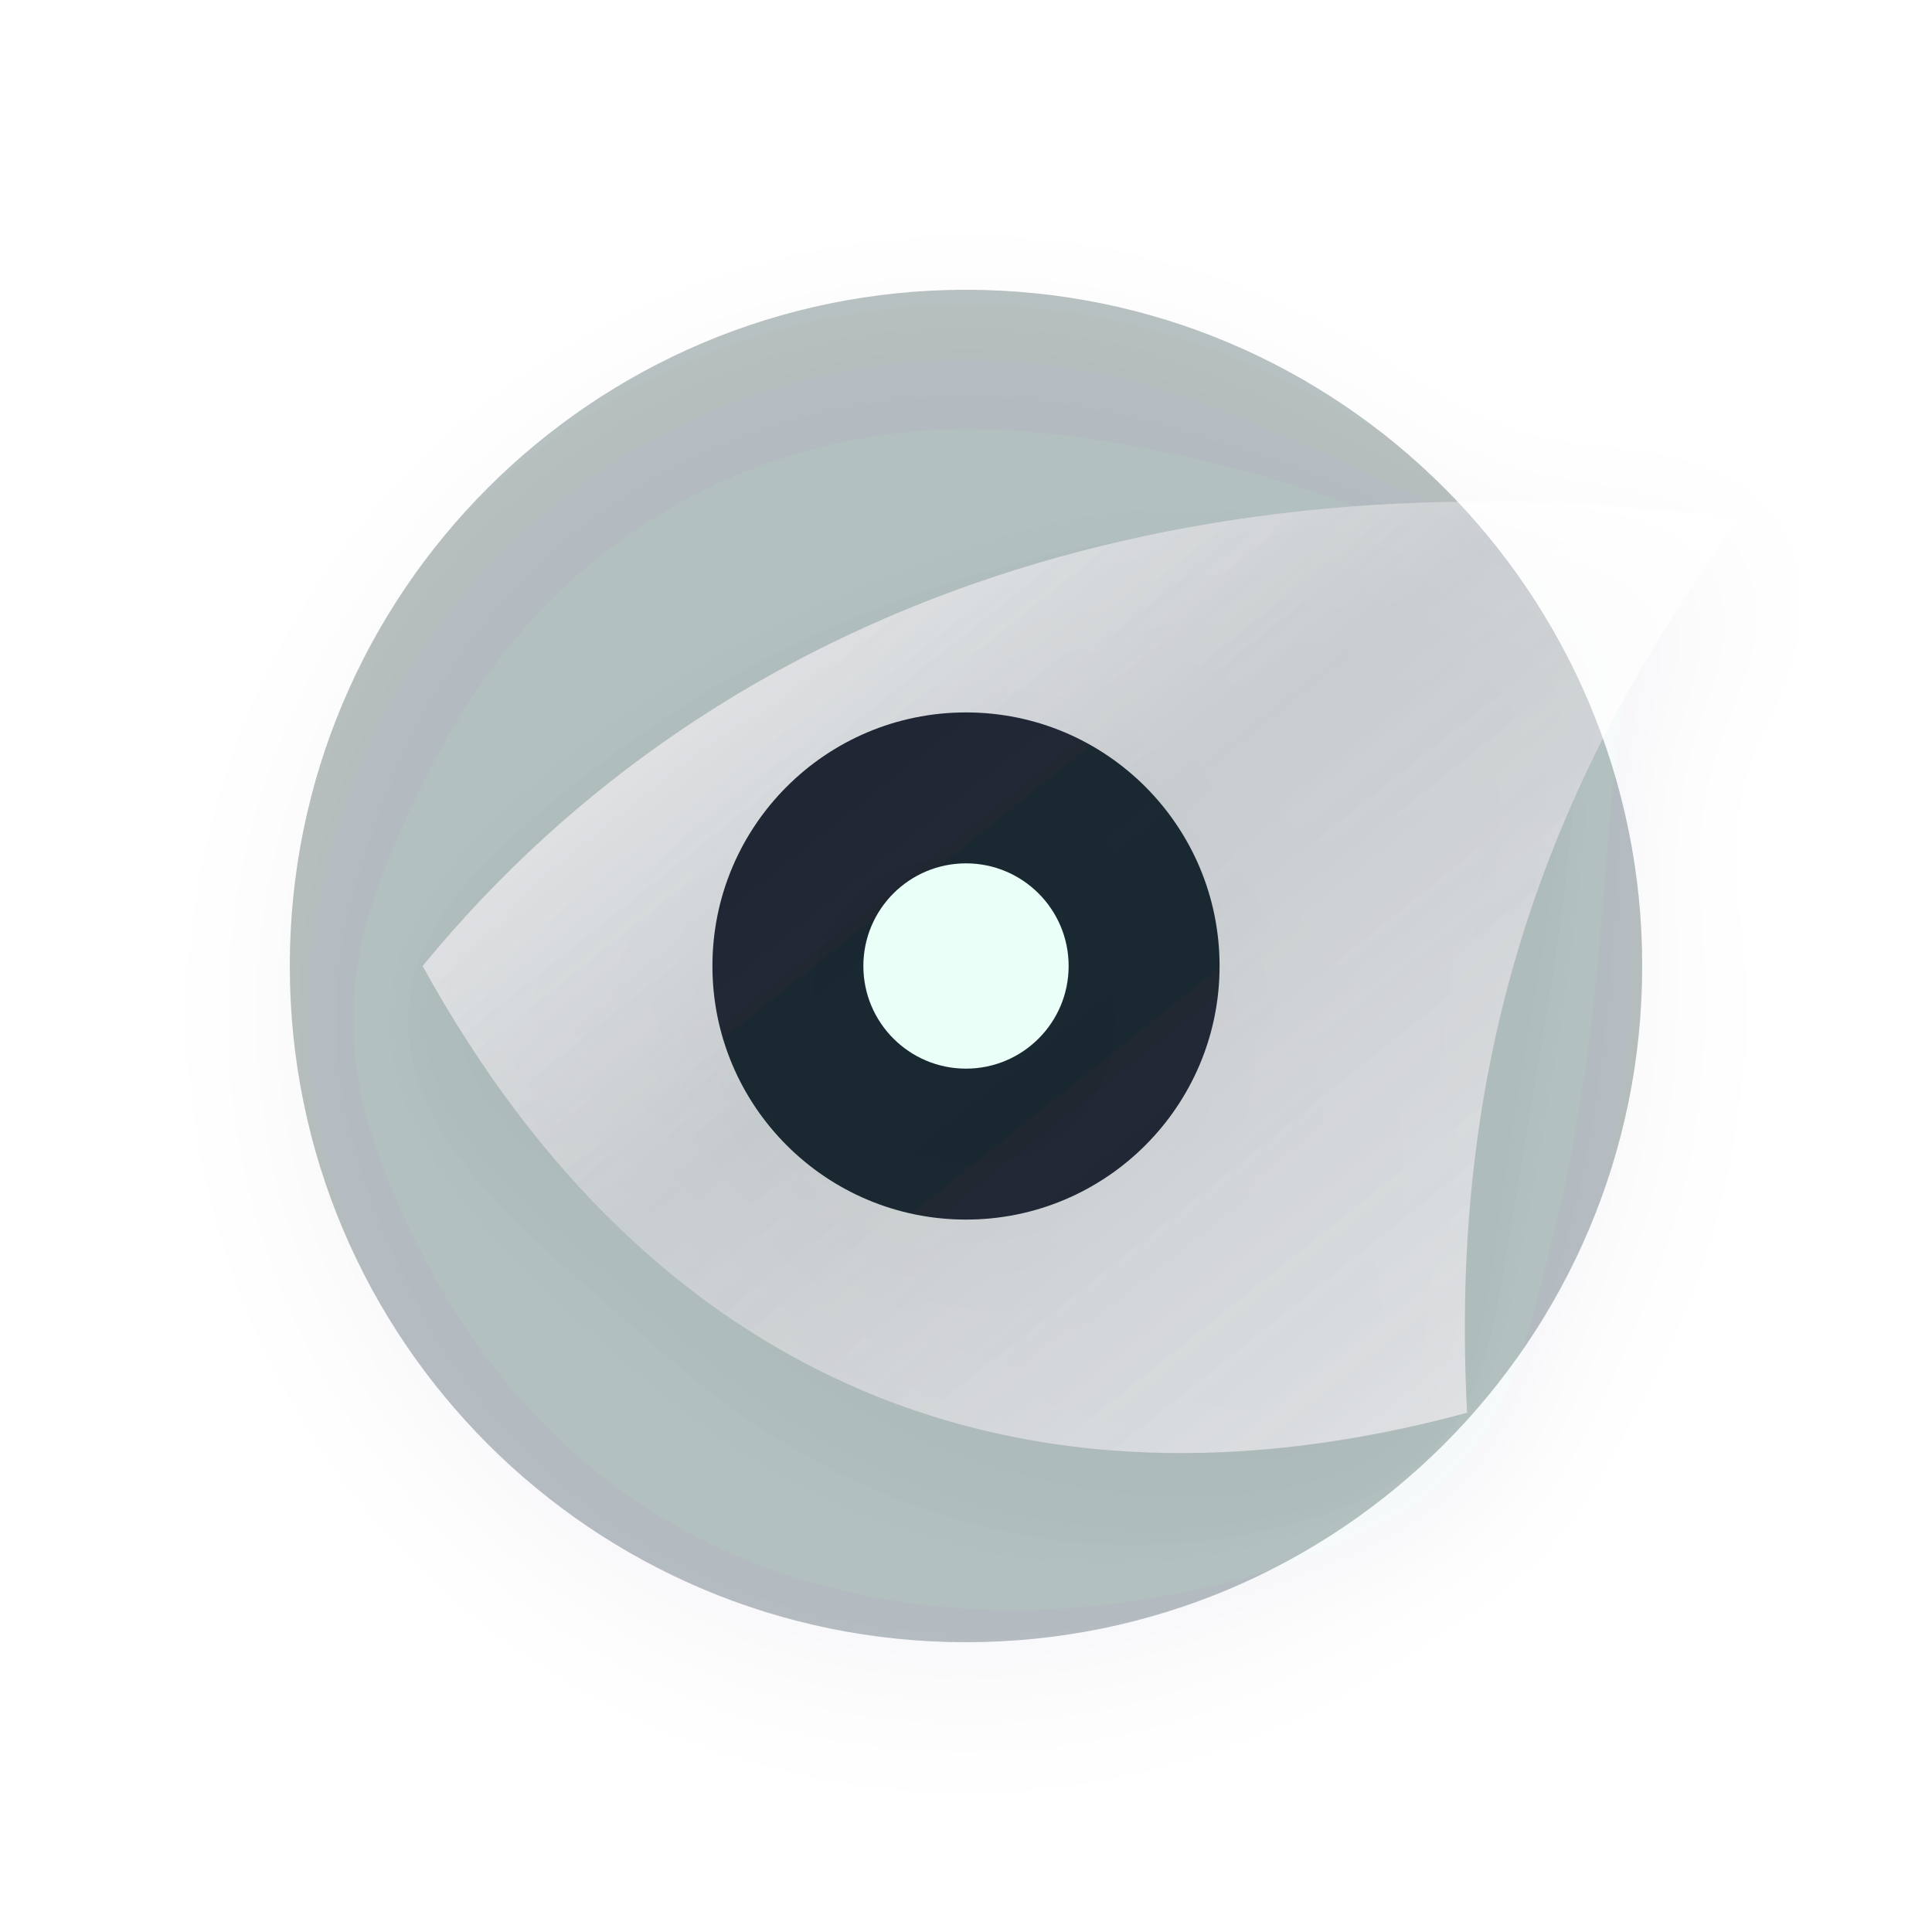
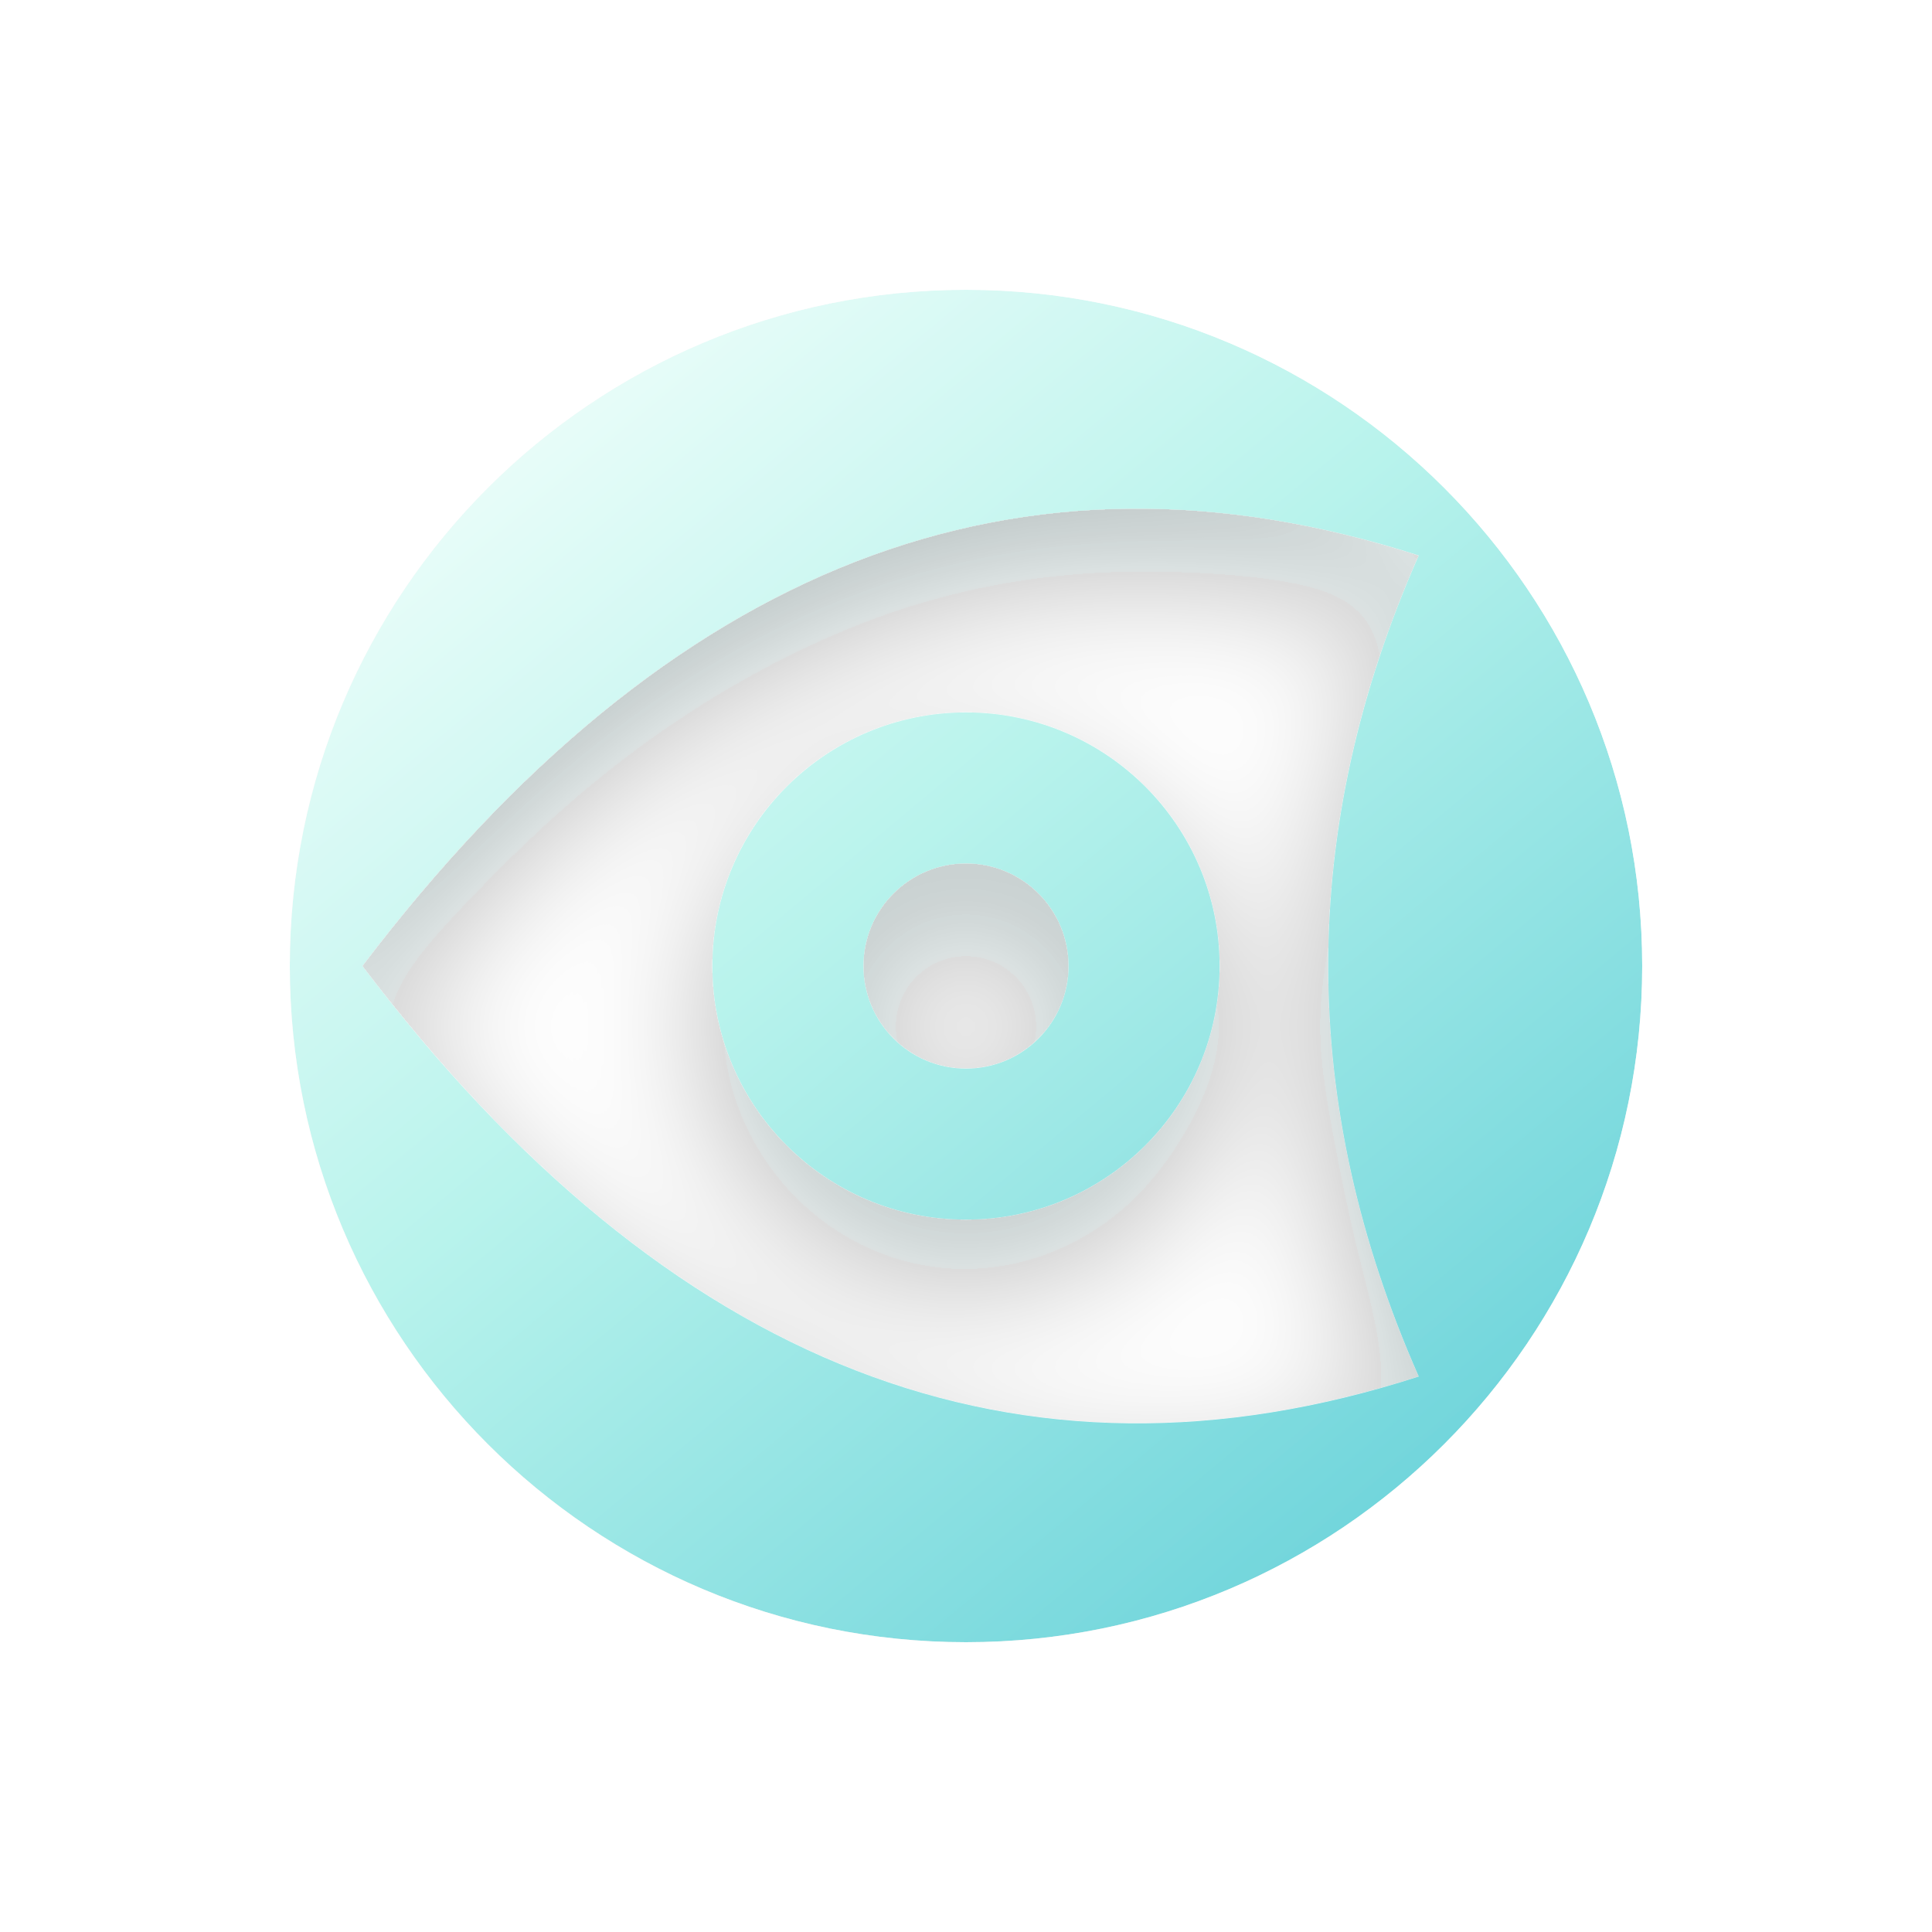
<svg xmlns="http://www.w3.org/2000/svg" viewBox="0 0 320 320" role="img" aria-labelledby="title desc">
  <defs>
-     <filter id="shadow" x="-10%" y="-10%" width="120%" height="125%">
-       <feDropShadow dx="0" dy="8" stdDeviation="12" flood-color="#0b4a5a" flood-opacity=".12" />
+     <linearGradient id="lens" x1="70" y1="54" x2="250" y2="270" gradientUnits="userSpaceOnUse">
+       <stop offset="0" stop-color="#f5fffc" />
+       <stop offset=".42" stop-color="#b8f3ec" />
+       <stop offset="1" stop-color="#62cfd8" />
+     </linearGradient>
+     <filter id="shadow" x="-14%" y="-12%" width="128%" height="136%">
+       <feDropShadow dx="0" dy="10" stdDeviation="12" flood-color="#03131f" flood-opacity=".28" />
    </filter>
-     <linearGradient id="glass" x1="70" y1="52" x2="244" y2="270" gradientUnits="userSpaceOnUse">
-       <stop offset="0" stop-color="#fff" stop-opacity=".92" />
-       <stop offset=".5" stop-color="#fff" stop-opacity=".28" />
-       <stop offset="1" stop-color="#fff" stop-opacity=".62" />
-     </linearGradient>
+     <clipPath id="lens-boundary">
+       <circle cx="160" cy="160" r="112" />
+     </clipPath>
  </defs>
-   <g filter="url(#shadow)">
-     <circle cx="160" cy="160" r="112" fill="#061a28" opacity=".28" />
-     <path d="M70 160c50-61 129-86 218-74-33 45-48 91-45 148-74 20-135-5-173-74Z" fill="url(#glass)" />
-     <circle cx="160" cy="160" r="42" fill="#07111f" opacity=".88" />
-     <circle cx="160" cy="160" r="17" fill="#e9fff7" />
+   <g filter="url(#shadow)" clip-path="url(#lens-boundary)">
+     <path fill="url(#lens)" fill-rule="evenodd" d="       M160 48a112 112 0 1 1 0 224 112 112 0 1 1 0-224Z       M60 160Q136 60 235 92Q205 160 235 228Q136 260 60 160Z       M160 118a42 42 0 1 1 0 84 42 42 0 1 1 0-84Z       M160 143a17 17 0 1 1 0 34 17 17 0 1 1 0-34Z     " />
  </g>
</svg>
